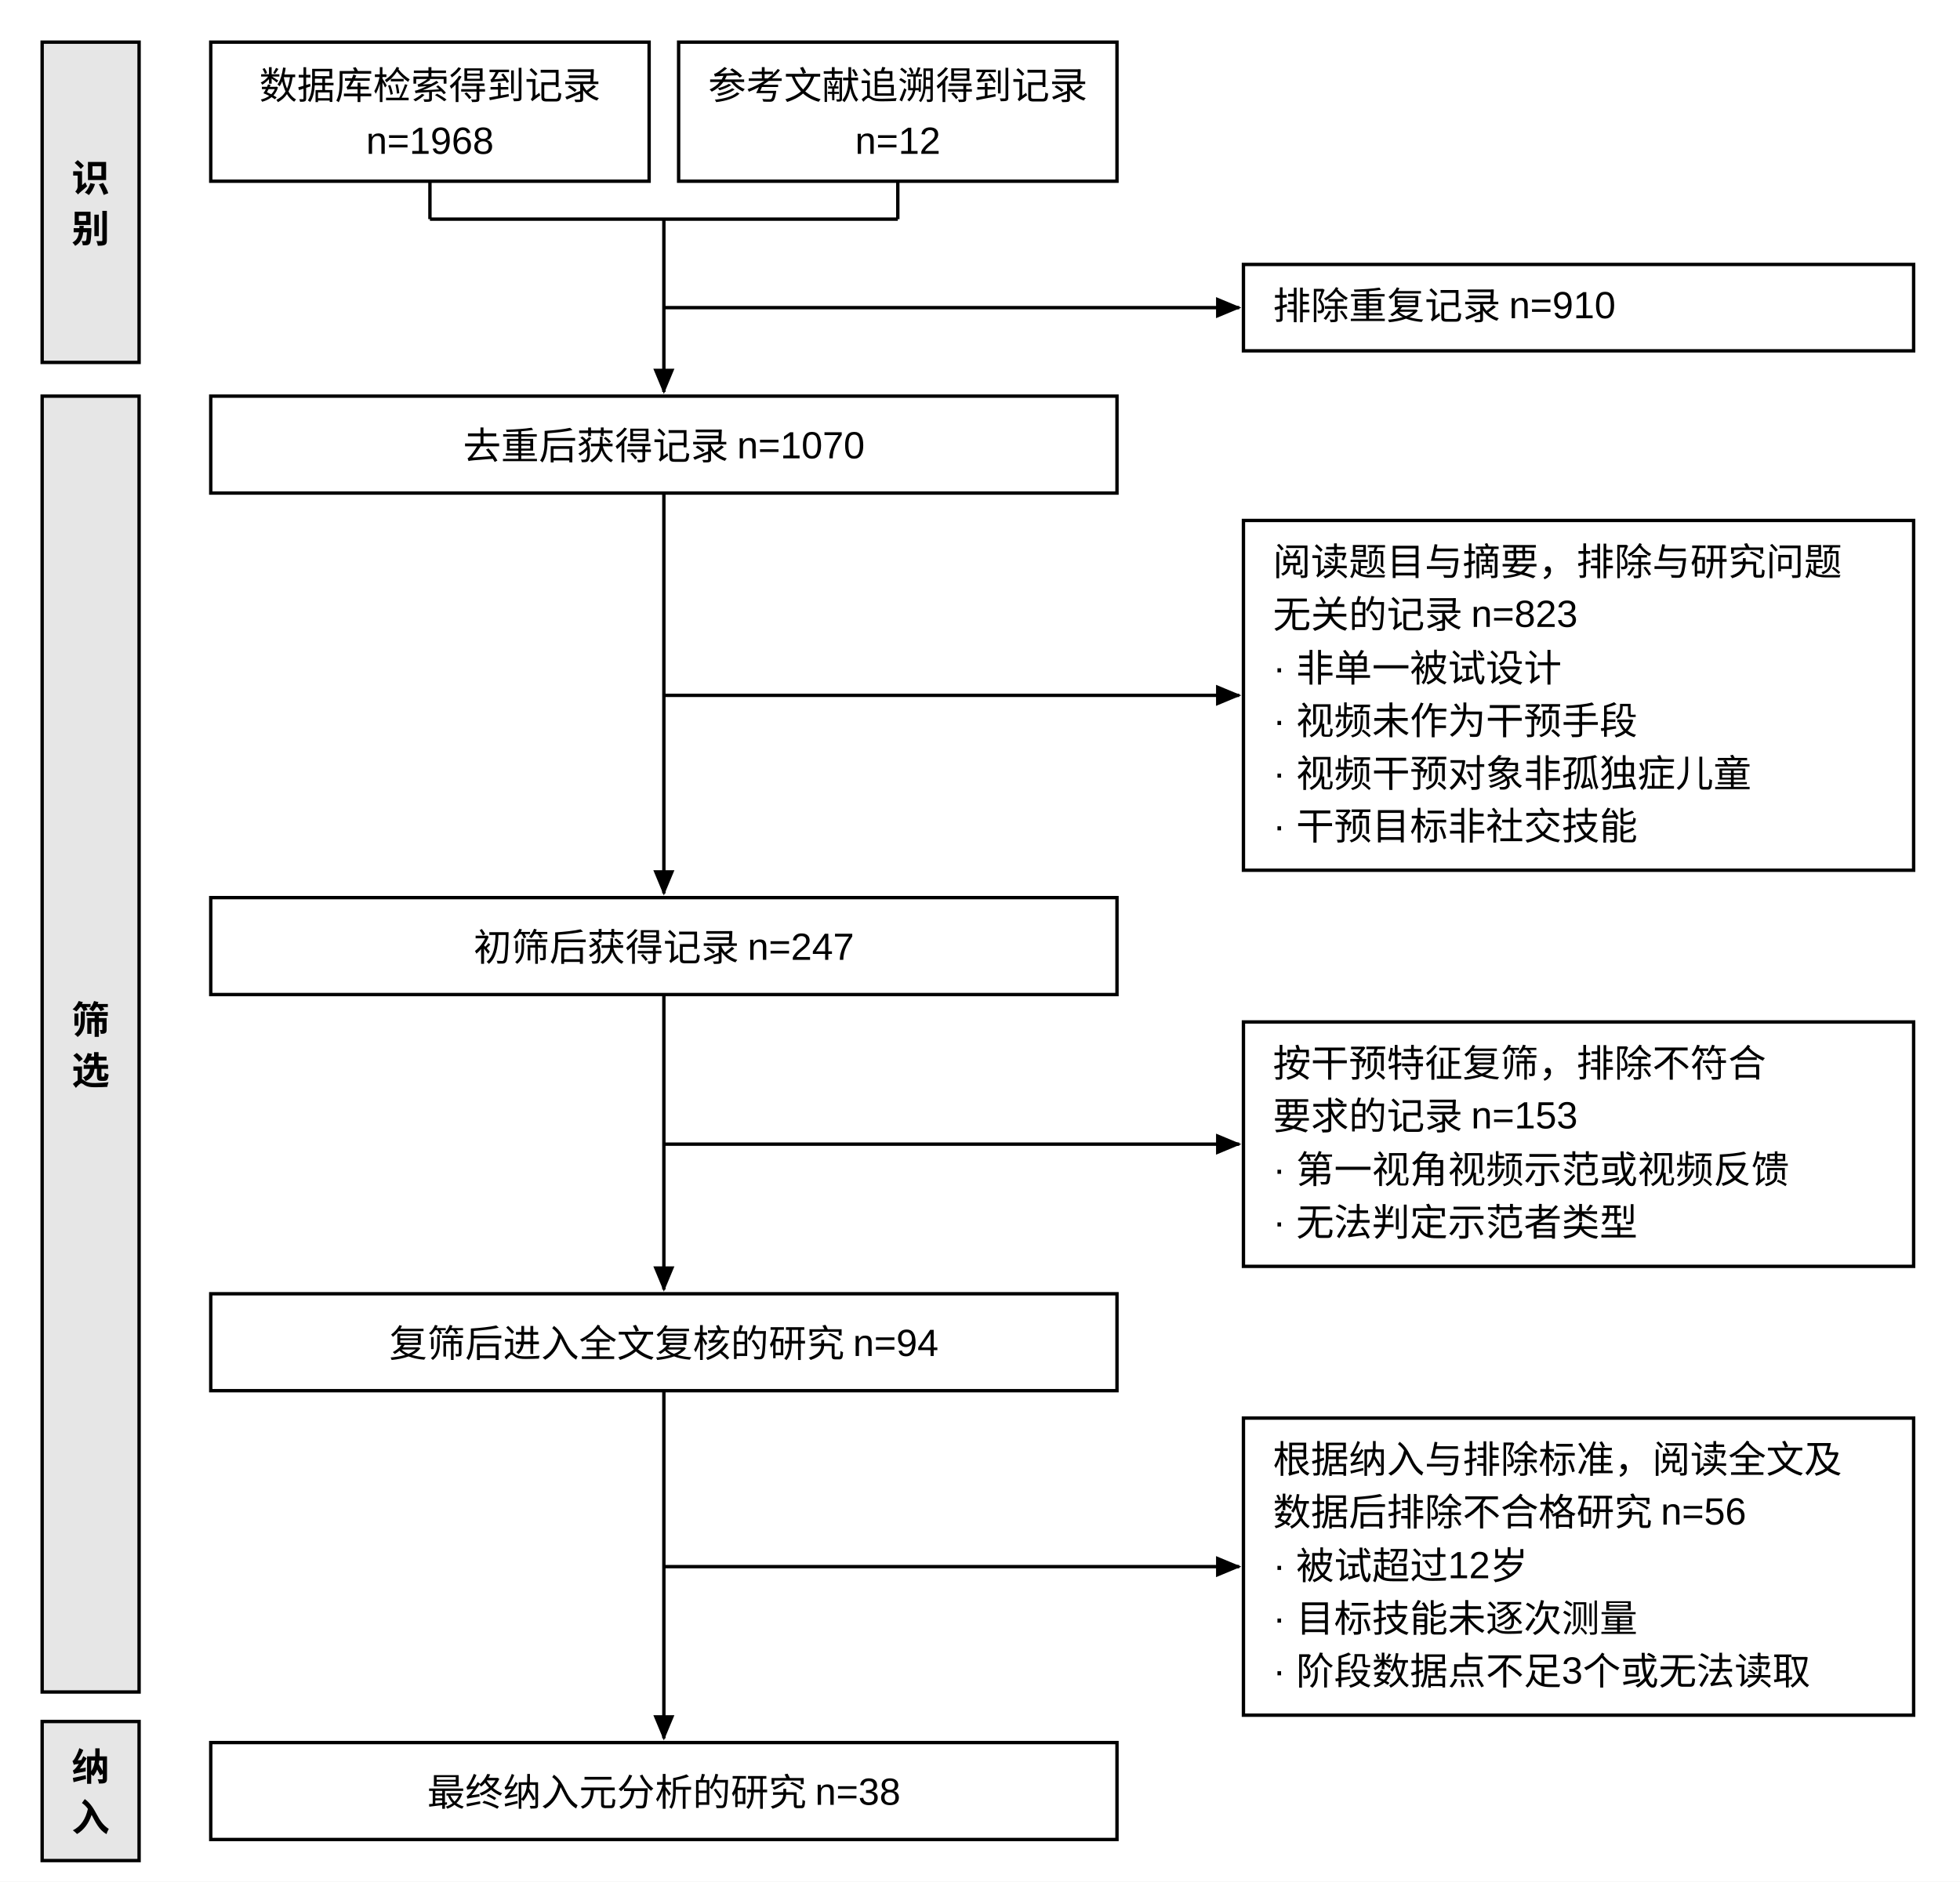
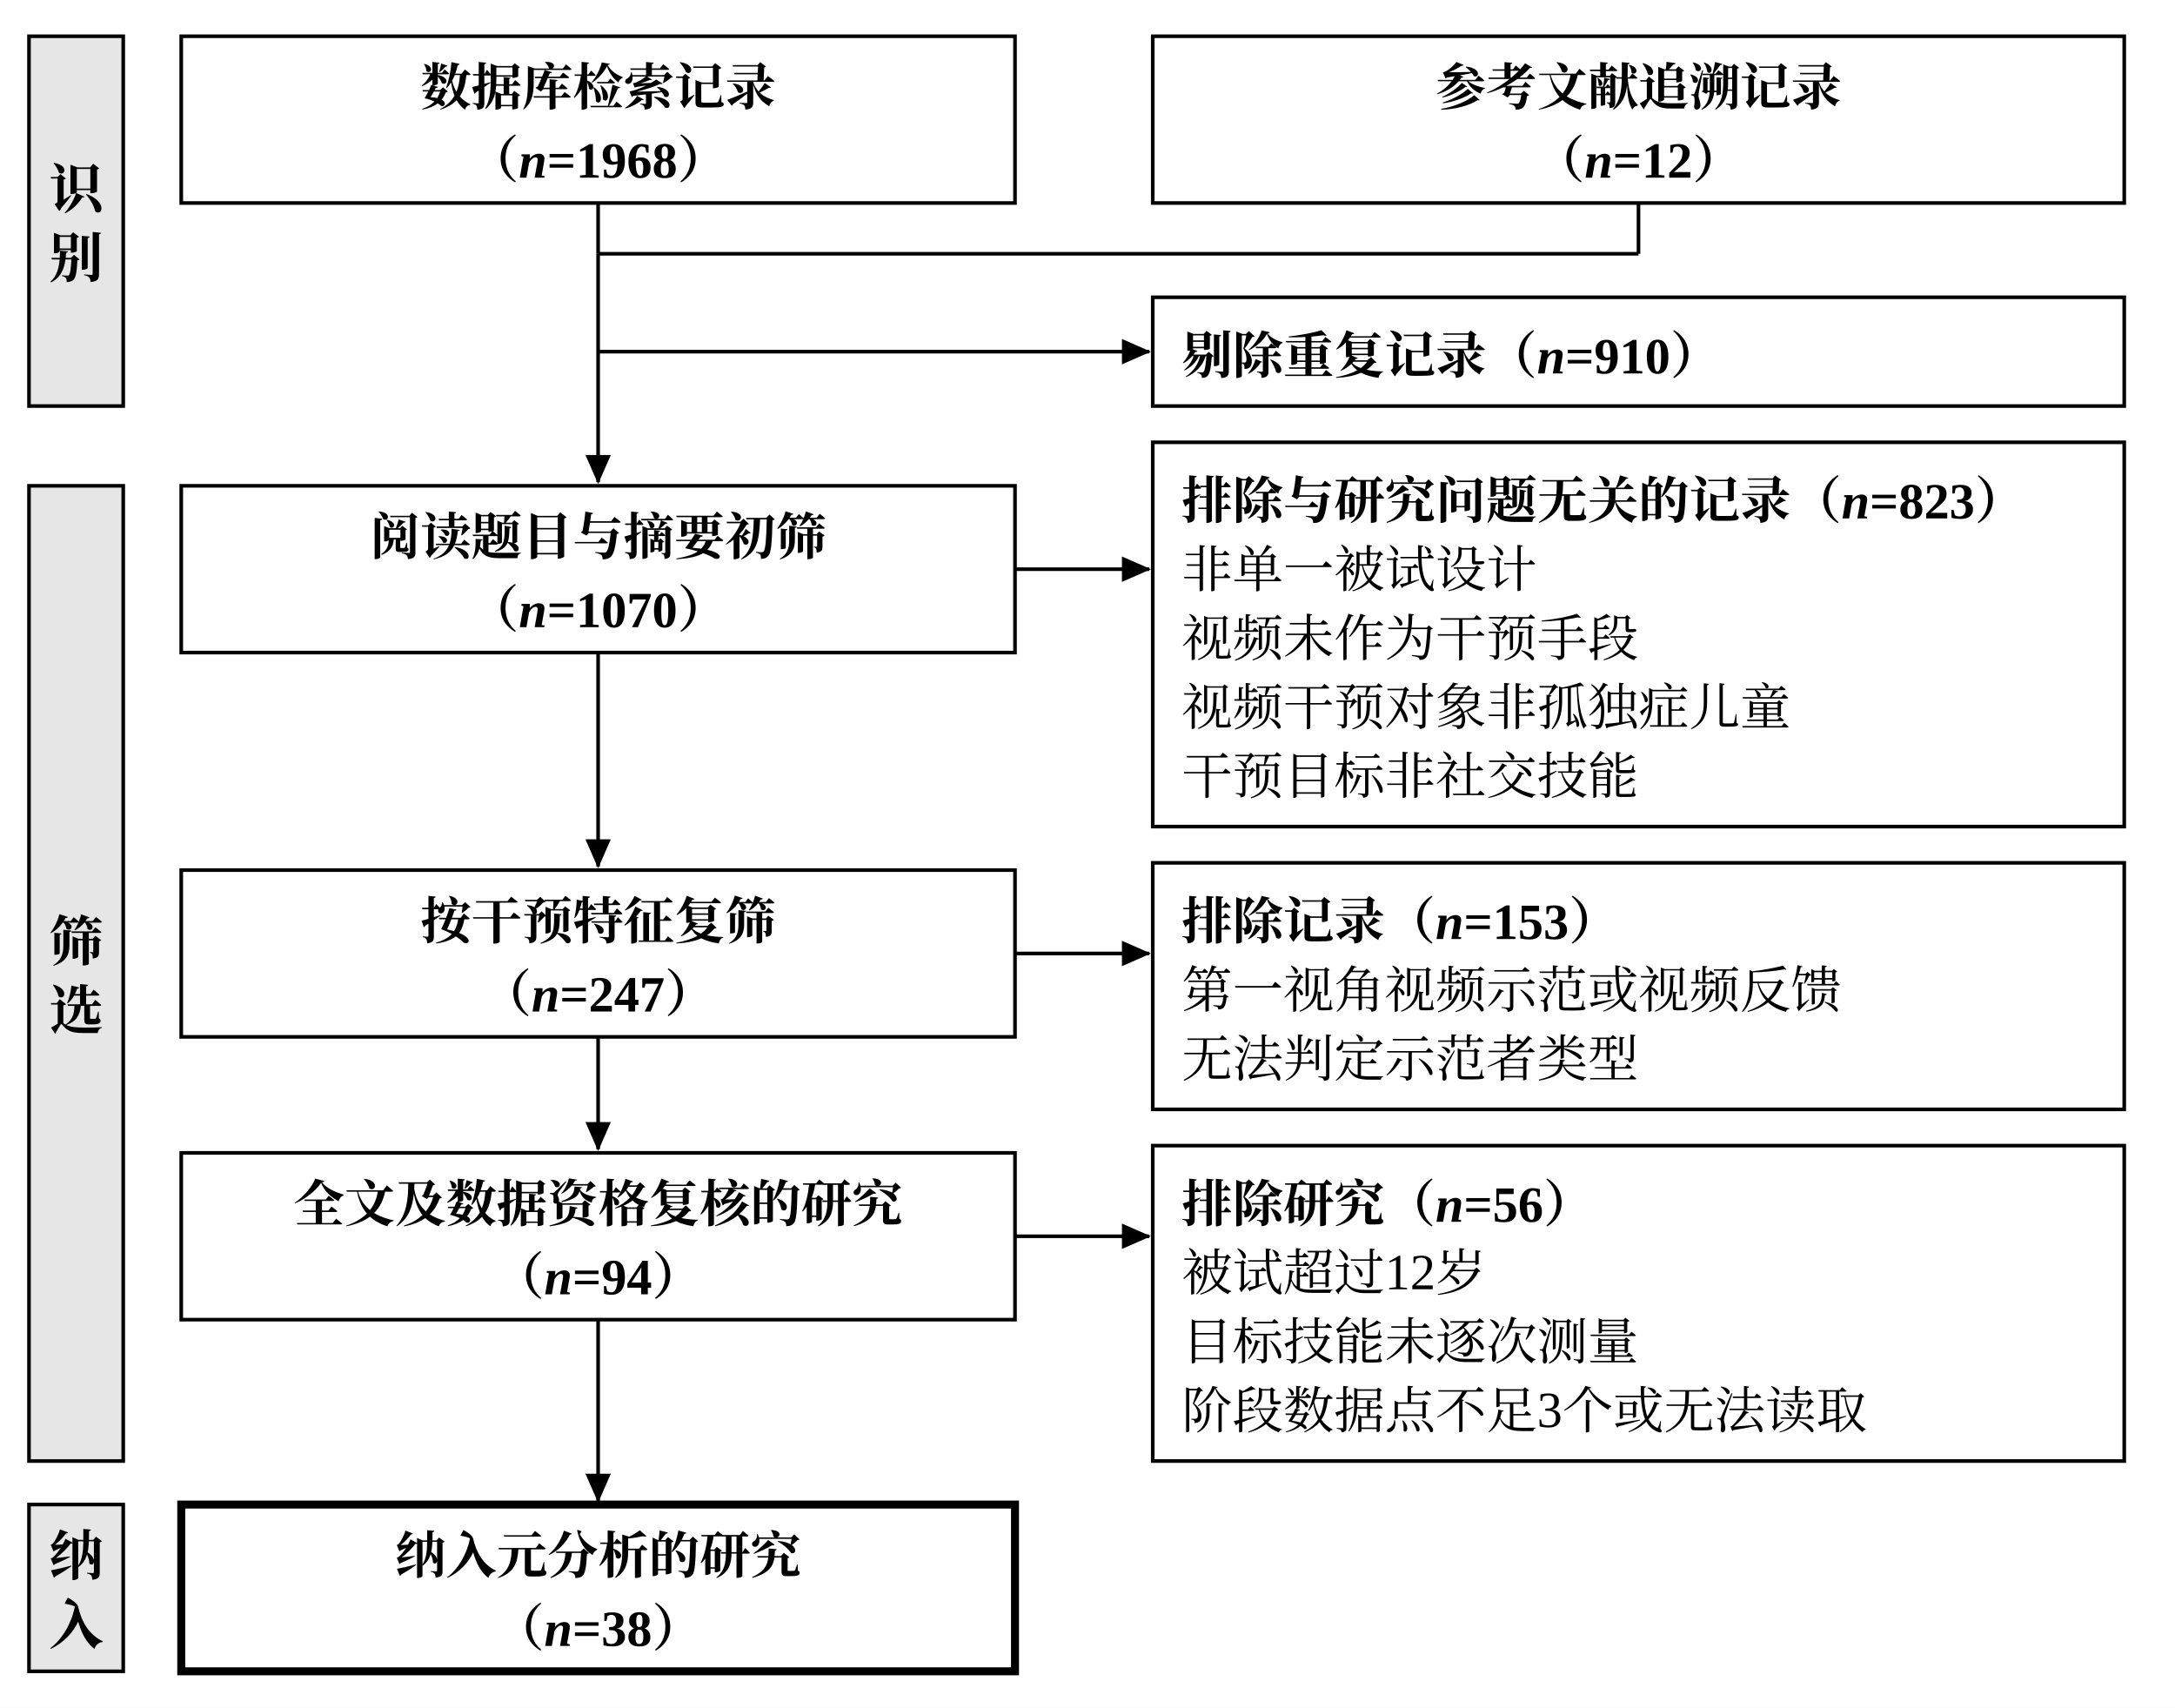
- <svg xmlns="http://www.w3.org/2000/svg" id="fig" width="930" height="893" viewBox="0 0 930 893">
+ <svg xmlns="http://www.w3.org/2000/svg" id="fig" width="600" height="471" viewBox="0 0 600 471">
  <style>
-   text{font-family:Arial,"Liberation Sans","SimHei","黑体","Microsoft YaHei","Noto Sans CJK SC",sans-serif;font-size:18px;fill:#000}
-   .box{fill:#fff;stroke:#000;stroke-width:1.6}
-   rect.stage{fill:#e6e6e6;stroke:#000;stroke-width:1.6}
-   text.stage{font-weight:bold}
-   .ln,.ln0{stroke:#000;stroke-width:1.6;fill:none}
+   text{font-family:"Times New Roman","Liberation Serif","SimSun","宋体","Noto Serif CJK SC",serif;font-size:14px;fill:#000}
+   text.b{font-weight:bold}
+   text.st{font-weight:bold;font-size:15px}
+   .box{fill:#fff;stroke:#000;stroke-width:1}
+   .thick{stroke-width:2.2}
+   .stage{fill:#e6e6e6;stroke:#000;stroke-width:1}
+   .ln,.ln0{stroke:#000;stroke-width:1;fill:none}
  .ln{marker-end:url(#ar)}
</style>
  <defs>
-     <marker id="ar" markerUnits="userSpaceOnUse" markerWidth="12" markerHeight="10" refX="11" refY="5" orient="auto">
-       <path d="M0,0 L12,5 L0,10 z" fill="#000" />
+     <marker id="ar" markerUnits="userSpaceOnUse" markerWidth="8" markerHeight="7" refX="7.5" refY="3.5" orient="auto">
+       <path d="M0,0 L8,3.5 L0,7 z" fill="#000" />
    </marker>
  </defs>
-   <rect width="930" height="893" fill="#fff" />
-   <rect class="box" x="100" y="20" width="208" height="66" rx="0" />
-   <text x="204.0" y="47" text-anchor="middle">数据库检索得到记录</text>
-   <text x="204.0" y="73" text-anchor="middle">n=1968</text>
-   <rect class="box" x="322" y="20" width="208" height="66" rx="0" />
-   <text x="426.0" y="47" text-anchor="middle">参考文献追溯得到记录</text>
-   <text x="426.0" y="73" text-anchor="middle">n=12</text>
-   <line class="ln0" x1="204.0" y1="86" x2="204.0" y2="104" />
-   <line class="ln0" x1="426.0" y1="86" x2="426.0" y2="104" />
-   <line class="ln0" x1="204.0" y1="104" x2="426.0" y2="104" />
-   <line class="ln" x1="315.0" y1="104" x2="315.0" y2="186" />
-   <rect class="box" x="590" y="125.5" width="318" height="41" rx="0" />
-   <text x="604" y="151.5" text-anchor="start">排除重复记录 n=910</text>
-   <line class="ln" x1="315.0" y1="146.0" x2="588" y2="146.0" />
-   <rect class="box" x="100" y="188" width="430" height="46" rx="0" />
-   <text x="315.0" y="218" text-anchor="middle">去重后获得记录 n=1070</text>
-   <line class="ln" x1="315.0" y1="234" x2="315.0" y2="424" />
-   <rect class="box" x="590" y="247.0" width="318" height="166" rx="0" />
-   <text x="604" y="273.0" text-anchor="start">阅读题目与摘要，排除与研究问题</text>
-   <text x="604" y="298.0" text-anchor="start">无关的记录 n=823</text>
-   <text x="604" y="323.0" text-anchor="start">· 非单一被试设计</text>
-   <text x="604" y="348.0" text-anchor="start">· 视频未作为干预手段</text>
-   <text x="604" y="373.0" text-anchor="start">· 视频干预对象非孤独症儿童</text>
-   <text x="604" y="398.0" text-anchor="start">· 干预目标非社交技能</text>
-   <line class="ln" x1="315.0" y1="330.0" x2="588" y2="330.0" />
-   <rect class="box" x="100" y="426" width="430" height="46" rx="0" />
-   <text x="315.0" y="456" text-anchor="middle">初筛后获得记录 n=247</text>
-   <line class="ln" x1="315.0" y1="472" x2="315.0" y2="612" />
-   <rect class="box" x="590" y="485.0" width="318" height="116" rx="0" />
-   <text x="604" y="511.0" text-anchor="start">按干预特征复筛，排除不符合</text>
-   <text x="604" y="536.0" text-anchor="start">要求的记录 n=153</text>
-   <text x="604" y="561.0" text-anchor="start">· 第一视角视频示范或视频反馈</text>
-   <text x="604" y="586.0" text-anchor="start">· 无法判定示范者类型</text>
-   <line class="ln" x1="315.0" y1="543.0" x2="588" y2="543.0" />
-   <rect class="box" x="100" y="614" width="430" height="46" rx="0" />
-   <text x="315.0" y="644" text-anchor="middle">复筛后进入全文复核的研究 n=94</text>
-   <line class="ln" x1="315.0" y1="660" x2="315.0" y2="825" />
-   <rect class="box" x="590" y="673.0" width="318" height="141" rx="0" />
-   <text x="604" y="699.0" text-anchor="start">根据纳入与排除标准，阅读全文及</text>
-   <text x="604" y="724.0" text-anchor="start">数据后排除不合格研究 n=56</text>
-   <text x="604" y="749.0" text-anchor="start">· 被试超过12岁</text>
-   <text x="604" y="774.0" text-anchor="start">· 目标技能未逐次测量</text>
-   <text x="604" y="799.0" text-anchor="start">· 阶段数据点不足3个或无法读取</text>
-   <line class="ln" x1="315.0" y1="743.5" x2="588" y2="743.5" />
-   <rect class="box" x="100" y="827" width="430" height="46" rx="0" />
-   <text x="315.0" y="857" text-anchor="middle">最终纳入元分析的研究 n=38</text>
-   <rect class="stage" x="20" y="20" width="46" height="152.0" />
-   <text class="stage" x="43.0" y="91.0" text-anchor="middle">识</text>
-   <text class="stage" x="43.0" y="115.0" text-anchor="middle">别</text>
-   <rect class="stage" x="20" y="188.0" width="46" height="615.0" />
-   <text class="stage" x="43.0" y="490.5" text-anchor="middle">筛</text>
-   <text class="stage" x="43.0" y="514.5" text-anchor="middle">选</text>
-   <rect class="stage" x="20" y="817.0" width="46" height="66.0" />
-   <text class="stage" x="43.0" y="845.0" text-anchor="middle">纳</text>
-   <text class="stage" x="43.0" y="869.0" text-anchor="middle">入</text>
+   <rect width="600" height="471" fill="#fff" />
+   <rect class="box" x="50" y="10" width="230" height="46" />
+   <text class="b" x="165.0" y="29" text-anchor="middle">数据库检索记录</text>
+   <text class="b" x="165.0" y="49" text-anchor="middle">（<tspan font-style="italic">n</tspan>=<tspan>1968</tspan>）</text>
+   <rect class="box" x="318" y="10" width="268" height="46" />
+   <text class="b" x="452.0" y="29" text-anchor="middle">参考文献追溯记录</text>
+   <text class="b" x="452.0" y="49" text-anchor="middle">（<tspan font-style="italic">n</tspan>=<tspan>12</tspan>）</text>
+   <line class="ln0" x1="165.0" y1="56" x2="165.0" y2="70" />
+   <line class="ln0" x1="452.0" y1="56" x2="452.0" y2="70" />
+   <line class="ln0" x1="452.0" y1="70" x2="165.0" y2="70" />
+   <rect class="box" x="318" y="82" width="268" height="30" />
+   <text class="b" x="326" y="103" text-anchor="start">剔除重复记录（<tspan font-style="italic">n</tspan>=<tspan>910</tspan>）</text>
+   <line class="ln" x1="165.0" y1="97.0" x2="317" y2="97.0" />
+   <line class="ln" x1="165.0" y1="70" x2="165.0" y2="133" />
+   <rect class="box" x="50" y="134" width="230" height="46" />
+   <text class="b" x="165.0" y="153" text-anchor="middle">阅读题目与摘要初筛</text>
+   <text class="b" x="165.0" y="173" text-anchor="middle">（<tspan font-style="italic">n</tspan>=<tspan>1070</tspan>）</text>
+   <rect class="box" x="318" y="122" width="268" height="106" />
+   <text class="b" x="326" y="143" text-anchor="start">排除与研究问题无关的记录（<tspan font-style="italic">n</tspan>=<tspan>823</tspan>）</text>
+   <text class="" x="326" y="162" text-anchor="start">非单一被试设计</text>
+   <text class="" x="326" y="181" text-anchor="start">视频未作为干预手段</text>
+   <text class="" x="326" y="200" text-anchor="start">视频干预对象非孤独症儿童</text>
+   <text class="" x="326" y="219" text-anchor="start">干预目标非社交技能</text>
+   <line class="ln" x1="280" y1="157.0" x2="317" y2="157.0" />
+   <line class="ln" x1="165.0" y1="180" x2="165.0" y2="239" />
+   <rect class="box" x="50" y="240" width="230" height="46" />
+   <text class="b" x="165.0" y="259" text-anchor="middle">按干预特征复筛</text>
+   <text class="b" x="165.0" y="279" text-anchor="middle">（<tspan font-style="italic">n</tspan>=<tspan>247</tspan>）</text>
+   <rect class="box" x="318" y="238" width="268" height="68" />
+   <text class="b" x="326" y="259" text-anchor="start">排除记录（<tspan font-style="italic">n</tspan>=<tspan>153</tspan>）</text>
+   <text class="" x="326" y="278" text-anchor="start">第一视角视频示范或视频反馈</text>
+   <text class="" x="326" y="297" text-anchor="start">无法判定示范者类型</text>
+   <line class="ln" x1="280" y1="263.0" x2="317" y2="263.0" />
+   <line class="ln" x1="165.0" y1="286" x2="165.0" y2="317" />
+   <rect class="box" x="50" y="318" width="230" height="46" />
+   <text class="b" x="165.0" y="337" text-anchor="middle">全文及数据资格复核的研究</text>
+   <text class="b" x="165.0" y="357" text-anchor="middle">（<tspan font-style="italic">n</tspan>=<tspan>94</tspan>）</text>
+   <rect class="box" x="318" y="316" width="268" height="87" />
+   <text class="b" x="326" y="337" text-anchor="start">排除研究（<tspan font-style="italic">n</tspan>=<tspan>56</tspan>）</text>
+   <text class="" x="326" y="356" text-anchor="start">被试超过12岁</text>
+   <text class="" x="326" y="375" text-anchor="start">目标技能未逐次测量</text>
+   <text class="" x="326" y="394" text-anchor="start">阶段数据点不足3个或无法读取</text>
+   <line class="ln" x1="280" y1="341.0" x2="317" y2="341.0" />
+   <line class="ln" x1="165.0" y1="364" x2="165.0" y2="414" />
+   <rect class="box thick" x="50" y="415" width="230" height="46" />
+   <text class="b" x="165.0" y="434" text-anchor="middle">纳入元分析的研究</text>
+   <text class="b" x="165.0" y="454" text-anchor="middle">（<tspan font-style="italic">n</tspan>=<tspan>38</tspan>）</text>
+   <rect class="stage" x="8" y="10" width="26" height="102" />
+   <text class="st" x="21.0" y="57.5" text-anchor="middle">识</text>
+   <text class="st" x="21.0" y="76.5" text-anchor="middle">别</text>
+   <rect class="stage" x="8" y="134" width="26" height="269" />
+   <text class="st" x="21.0" y="265.0" text-anchor="middle">筛</text>
+   <text class="st" x="21.0" y="284.0" text-anchor="middle">选</text>
+   <rect class="stage" x="8" y="415" width="26" height="46" />
+   <text class="st" x="21.0" y="434.5" text-anchor="middle">纳</text>
+   <text class="st" x="21.0" y="453.5" text-anchor="middle">入</text>
</svg>
